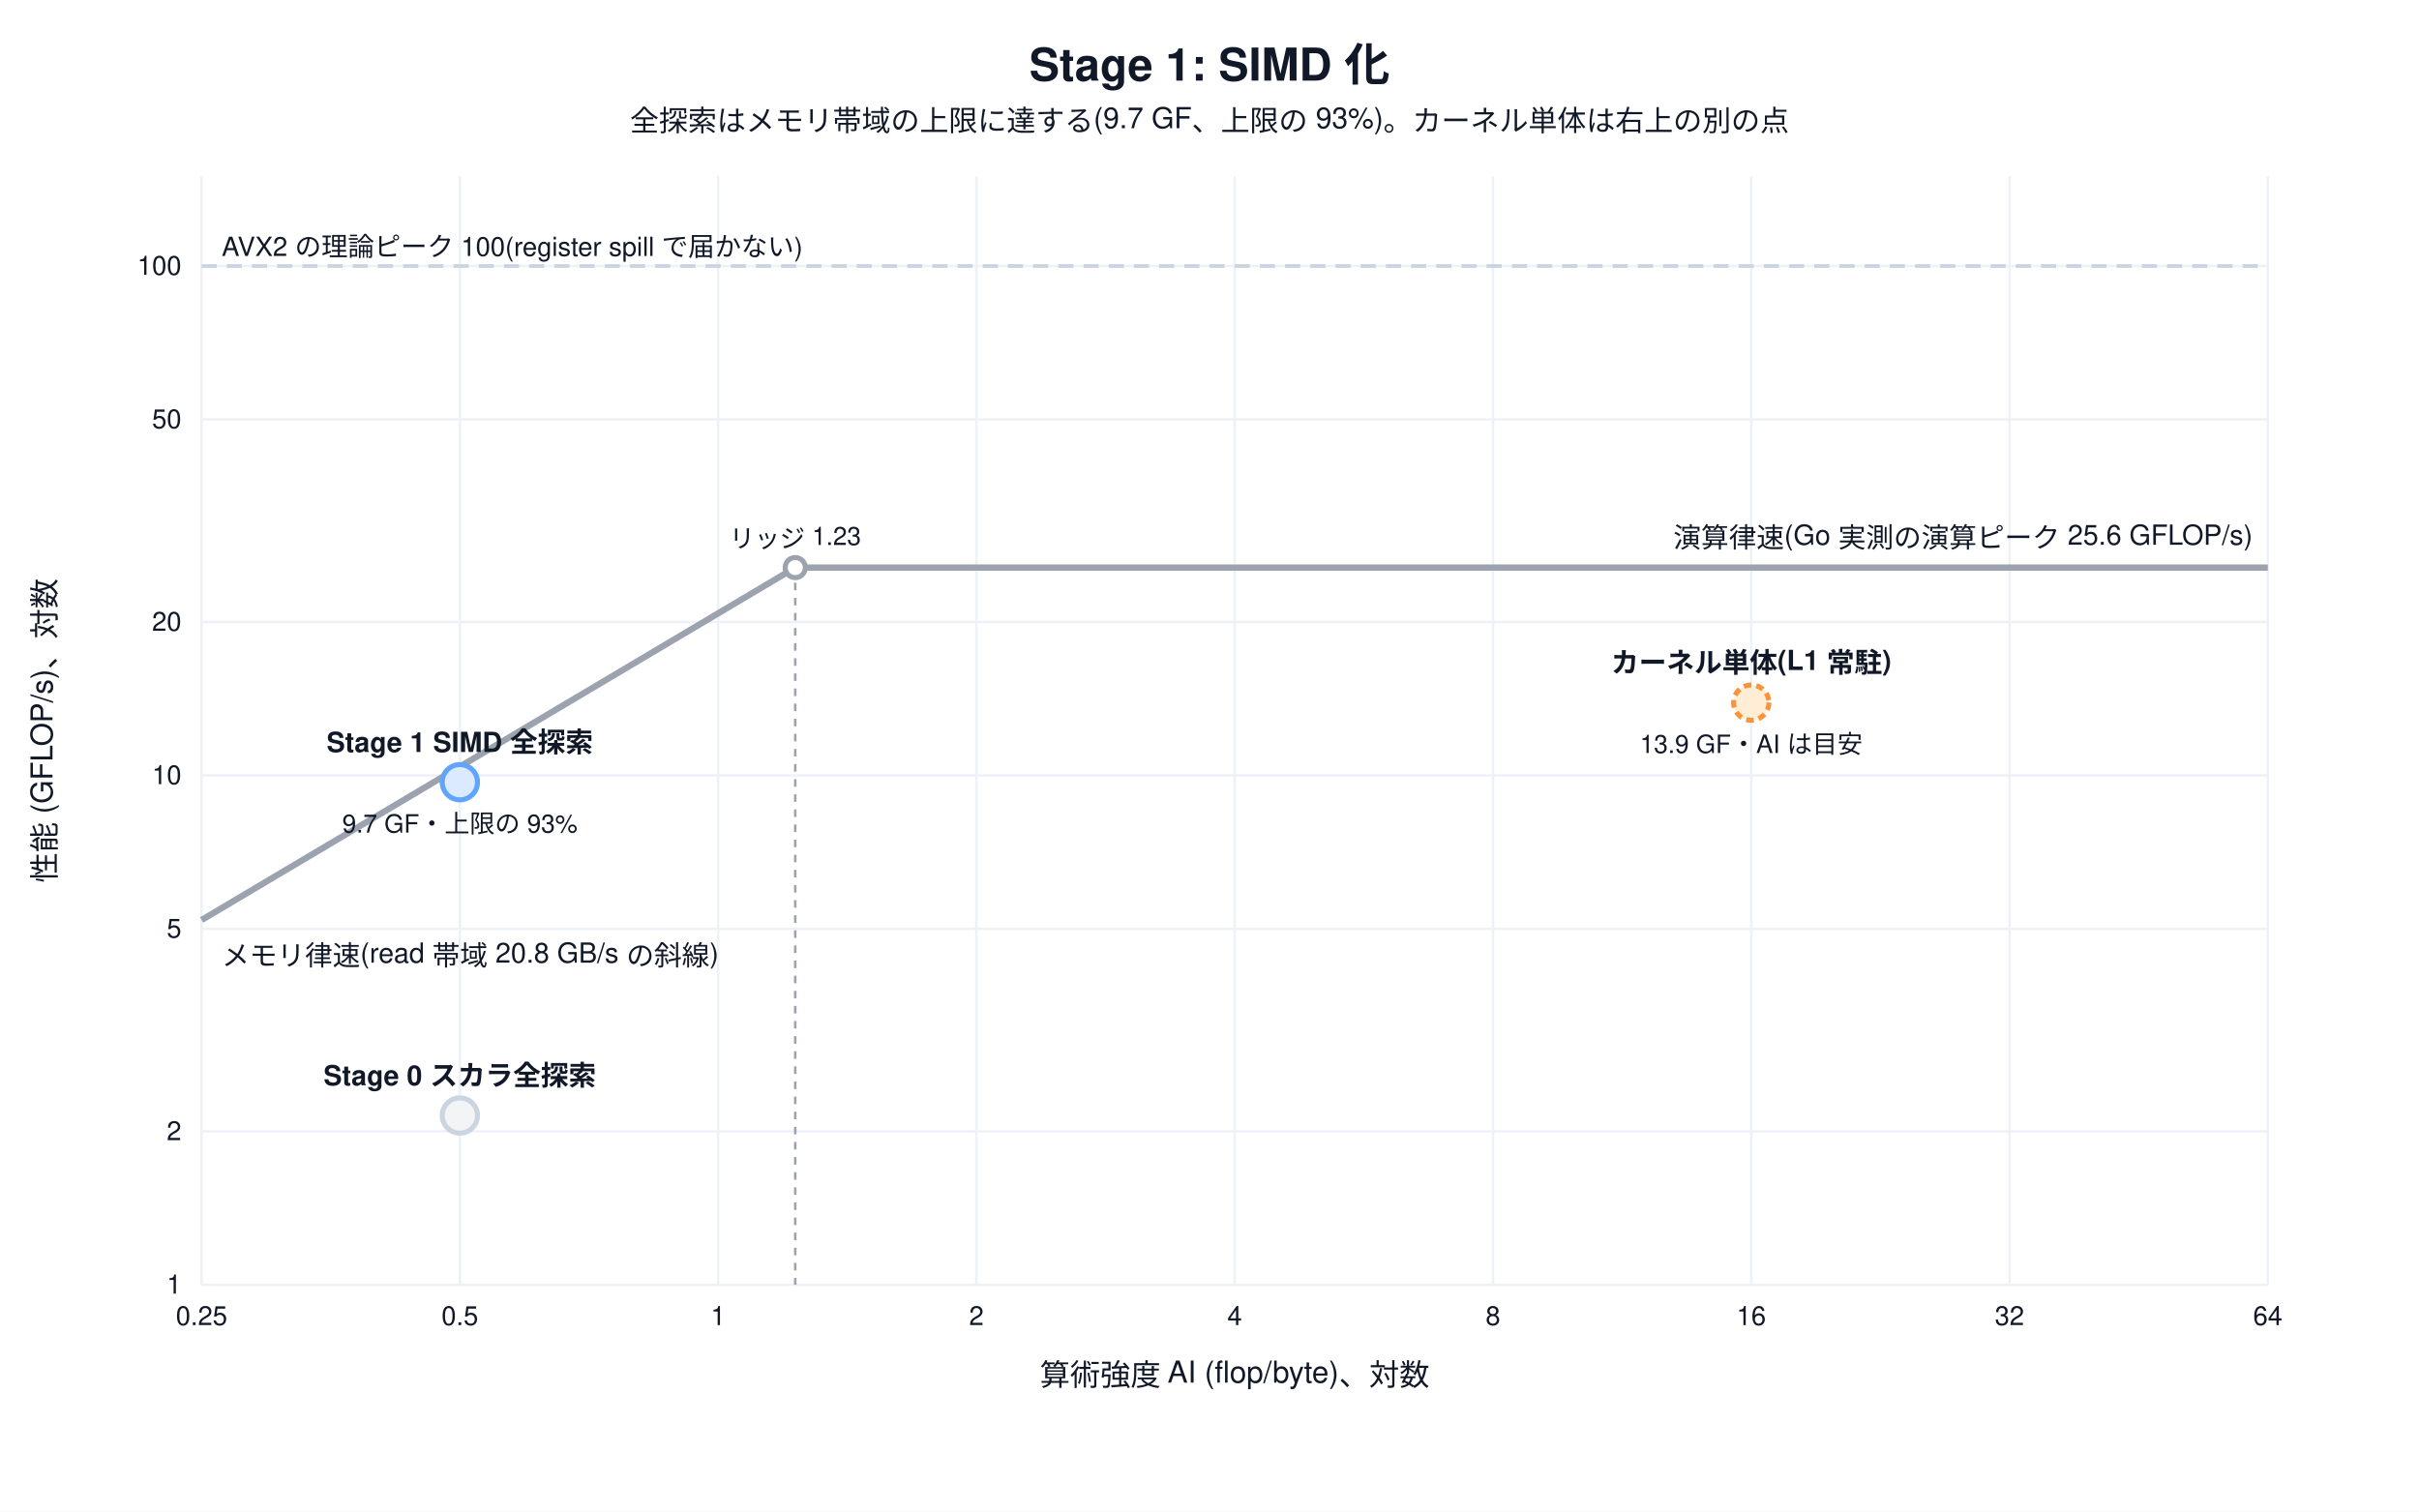
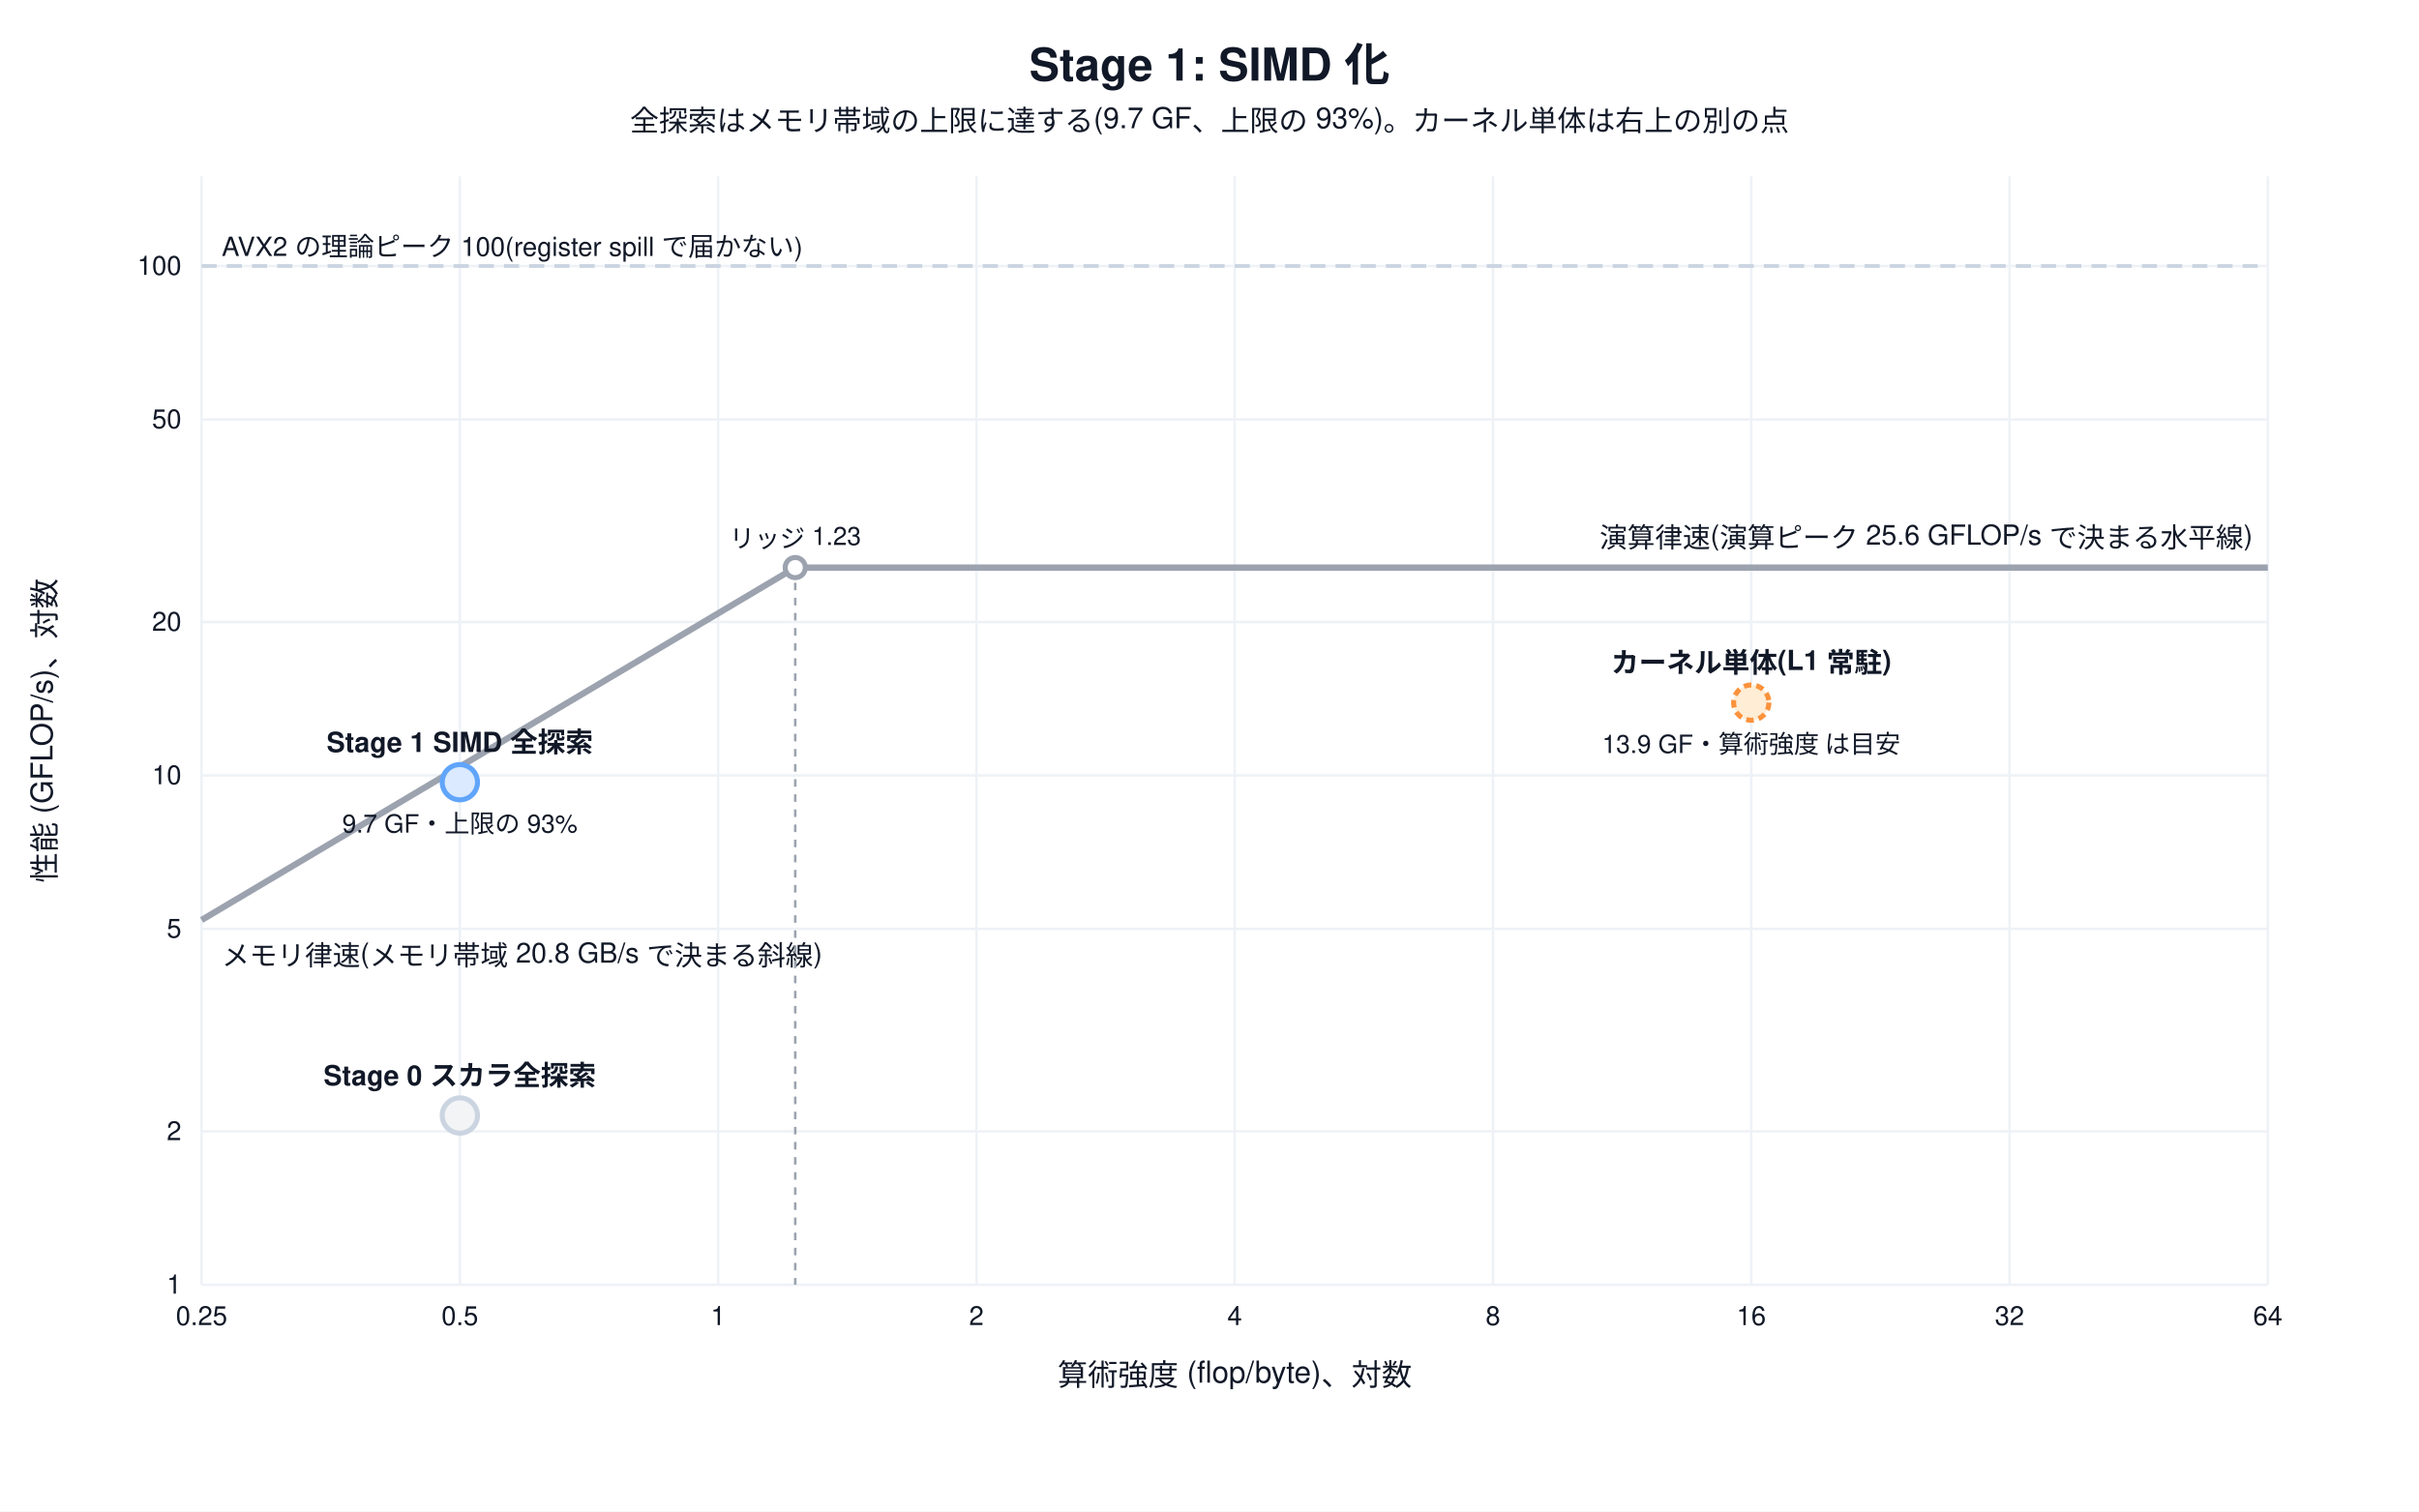
<svg xmlns="http://www.w3.org/2000/svg" viewBox="0 0 960 600">
  <style>text{font-family:'Helvetica Neue',Helvetica,Arial,'Hiragino Sans','Hiragino Kaku Gothic ProN',sans-serif;fill:#111827}</style>
  <rect width="960" height="600" fill="#ffffff" />
  <text x="480" y="32" font-size="18" font-weight="600" text-anchor="middle">Stage 1: SIMD 化</text>
  <text x="480" y="52" font-size="11.5" fill="#6b7280" text-anchor="middle">全探索はメモリ帯域の上限に達する(9.7 GF、上限の 93%)。カーネル単体は右上の別の点</text>
  <line x1="80.0" y1="70.0" x2="80.0" y2="510.0" stroke="#eef2f7" />
  <text x="80.0" y="526.0" font-size="10.5" fill="#6b7280" text-anchor="middle">0.25</text>
  <line x1="182.5" y1="70.0" x2="182.5" y2="510.0" stroke="#eef2f7" />
  <text x="182.5" y="526.0" font-size="10.5" fill="#6b7280" text-anchor="middle">0.5</text>
  <line x1="285.0" y1="70.0" x2="285.0" y2="510.0" stroke="#eef2f7" />
  <text x="285.0" y="526.0" font-size="10.5" fill="#6b7280" text-anchor="middle">1</text>
  <line x1="387.5" y1="70.0" x2="387.5" y2="510.0" stroke="#eef2f7" />
  <text x="387.5" y="526.0" font-size="10.5" fill="#6b7280" text-anchor="middle">2</text>
  <line x1="490.0" y1="70.0" x2="490.0" y2="510.0" stroke="#eef2f7" />
  <text x="490.0" y="526.0" font-size="10.5" fill="#6b7280" text-anchor="middle">4</text>
  <line x1="592.5" y1="70.0" x2="592.5" y2="510.0" stroke="#eef2f7" />
  <text x="592.5" y="526.0" font-size="10.5" fill="#6b7280" text-anchor="middle">8</text>
  <line x1="695.0" y1="70.0" x2="695.0" y2="510.0" stroke="#eef2f7" />
  <text x="695.0" y="526.0" font-size="10.5" fill="#6b7280" text-anchor="middle">16</text>
  <line x1="797.5" y1="70.0" x2="797.5" y2="510.0" stroke="#eef2f7" />
  <text x="797.5" y="526.0" font-size="10.5" fill="#6b7280" text-anchor="middle">32</text>
  <line x1="900.0" y1="70.0" x2="900.0" y2="510.0" stroke="#eef2f7" />
  <text x="900.0" y="526.0" font-size="10.5" fill="#6b7280" text-anchor="middle">64</text>
  <line x1="80.0" y1="510.0" x2="900.0" y2="510.0" stroke="#eef2f7" />
  <text x="72.0" y="513.5" font-size="10.5" fill="#6b7280" text-anchor="end">1</text>
  <line x1="80.0" y1="449.1" x2="900.0" y2="449.1" stroke="#eef2f7" />
  <text x="72.0" y="452.6" font-size="10.5" fill="#6b7280" text-anchor="end">2</text>
  <line x1="80.0" y1="368.7" x2="900.0" y2="368.7" stroke="#eef2f7" />
  <text x="72.0" y="372.2" font-size="10.5" fill="#6b7280" text-anchor="end">5</text>
  <line x1="80.0" y1="307.8" x2="900.0" y2="307.8" stroke="#eef2f7" />
  <text x="72.0" y="311.3" font-size="10.5" fill="#6b7280" text-anchor="end">10</text>
  <line x1="80.0" y1="246.9" x2="900.0" y2="246.9" stroke="#eef2f7" />
  <text x="72.0" y="250.4" font-size="10.5" fill="#6b7280" text-anchor="end">20</text>
  <line x1="80.0" y1="166.5" x2="900.0" y2="166.5" stroke="#eef2f7" />
  <text x="72.0" y="170.0" font-size="10.5" fill="#6b7280" text-anchor="end">50</text>
  <line x1="80.0" y1="105.6" x2="900.0" y2="105.6" stroke="#eef2f7" />
  <text x="72.0" y="109.1" font-size="10.5" fill="#6b7280" text-anchor="end">100</text>
-   <text x="490.0" y="550.0" font-size="12" fill="#374151" text-anchor="middle">算術強度 AI (flop/byte)、対数</text>
+   <text x="490.0" y="550.0" font-size="12" fill="#374151" text-anchor="middle">算術強度 (flop/byte)、対数</text>
  <text transform="translate(22,290.0) rotate(-90)" font-size="12" fill="#374151" text-anchor="middle">性能 (GFLOP/s)、対数</text>
  <polyline fill="none" stroke="#9ca3af" stroke-width="2.5" points="80.0,365.2 315.6,225.3 900.0,225.3" />
-   <text x="88.0" y="383.2" font-size="11" fill="#60a5fa" text-anchor="start">メモリ律速(read 帯域 20.8 GB/s の斜線)</text>
-   <text x="894.0" y="217.3" font-size="11" fill="#fb923c" text-anchor="end">演算律速(Go 実測の演算ピーク 25.6 GFLOP/s)</text>
+   <text x="88.0" y="383.2" font-size="11" fill="#60a5fa" text-anchor="start">メモリ律速(メモリ帯域 20.8 GB/s で決まる斜線)</text>
+   <text x="894.0" y="217.3" font-size="11" fill="#fb923c" text-anchor="end">演算律速(演算ピーク 25.6 GFLOP/s で決まる水平線)</text>
  <line x1="315.6" y1="225.3" x2="315.6" y2="510.0" stroke="#9ca3af" stroke-dasharray="3 3" />
  <circle cx="315.6" cy="225.3" r="4" fill="#ffffff" stroke="#9ca3af" stroke-width="2" />
  <text x="315.6" y="217.3" font-size="10" fill="#6b7280" text-anchor="middle">リッジ 1.23</text>
  <line x1="80.0" y1="105.6" x2="900.0" y2="105.6" stroke="#cbd5e1" stroke-width="1.5" stroke-dasharray="6 4" />
  <text x="88.0" y="101.6" font-size="10.5" fill="#94a3b8" text-anchor="start">AVX2 の理論ピーク 100(register spill で届かない)</text>
  <circle cx="182.5" cy="442.8" r="7" fill="#f3f4f6" stroke="#cbd5e1" stroke-width="2" />
  <text x="182.5" y="430.8" font-size="11" font-weight="600" fill="#9ca3af" text-anchor="middle">Stage 0 スカラ全探索</text>
  <line x1="182.5" y1="310.5" x2="182.5" y2="304.4" stroke="#60a5fa" stroke-width="1.2" stroke-dasharray="2 3" />
  <circle cx="182.5" cy="310.5" r="7" fill="#dbeafe" stroke="#60a5fa" stroke-width="2" />
  <text x="182.5" y="298.5" font-size="11" font-weight="600" fill="#111827" text-anchor="middle">Stage 1 SIMD 全探索</text>
  <text x="182.5" y="330.5" font-size="10" fill="#6b7280" text-anchor="middle">9.7 GF・上限の 93%</text>
  <circle cx="695.0" cy="278.9" r="7" fill="#ffedd5" stroke="#fb923c" stroke-width="2" stroke-dasharray="3 2" />
  <text x="695.0" y="266.9" font-size="11" font-weight="600" fill="#111827" text-anchor="middle">カーネル単体(L1 常駐)</text>
-   <text x="695.0" y="298.9" font-size="10" fill="#6b7280" text-anchor="middle">13.9 GF・AI は目安</text>
+   <text x="695.0" y="298.9" font-size="10" fill="#6b7280" text-anchor="middle">13.9 GF・算術強度 は目安</text>
</svg>
